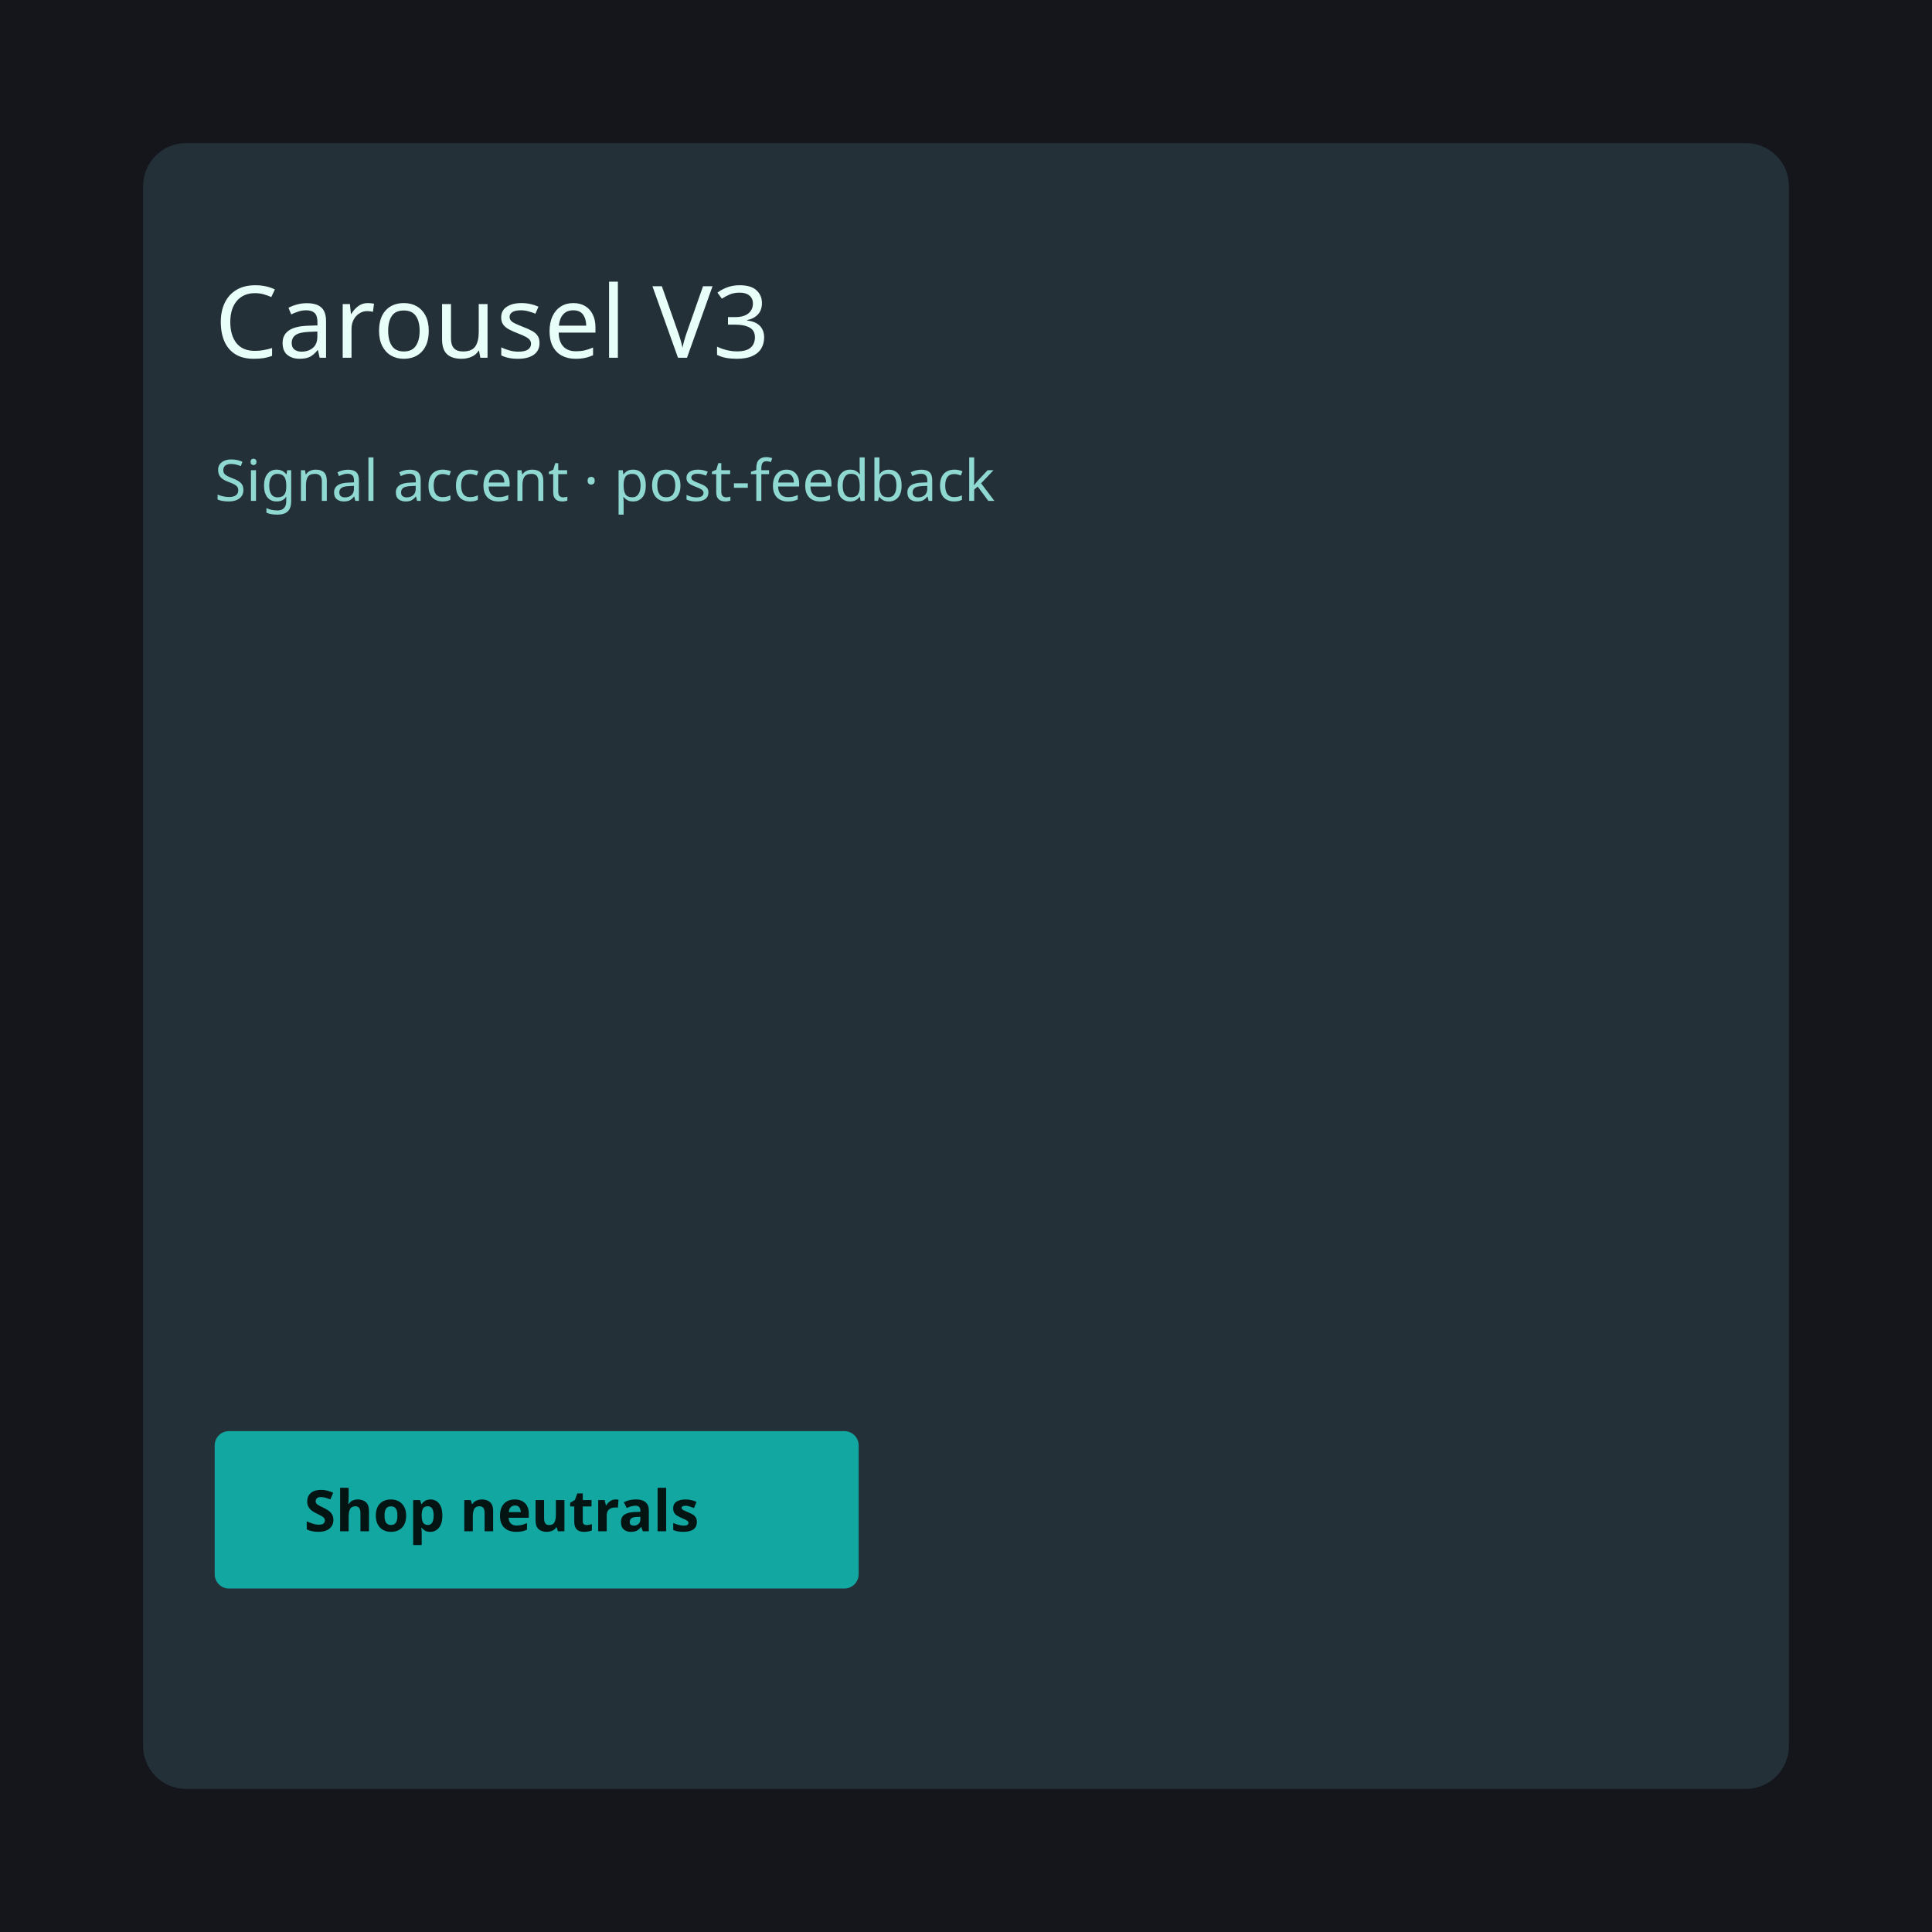
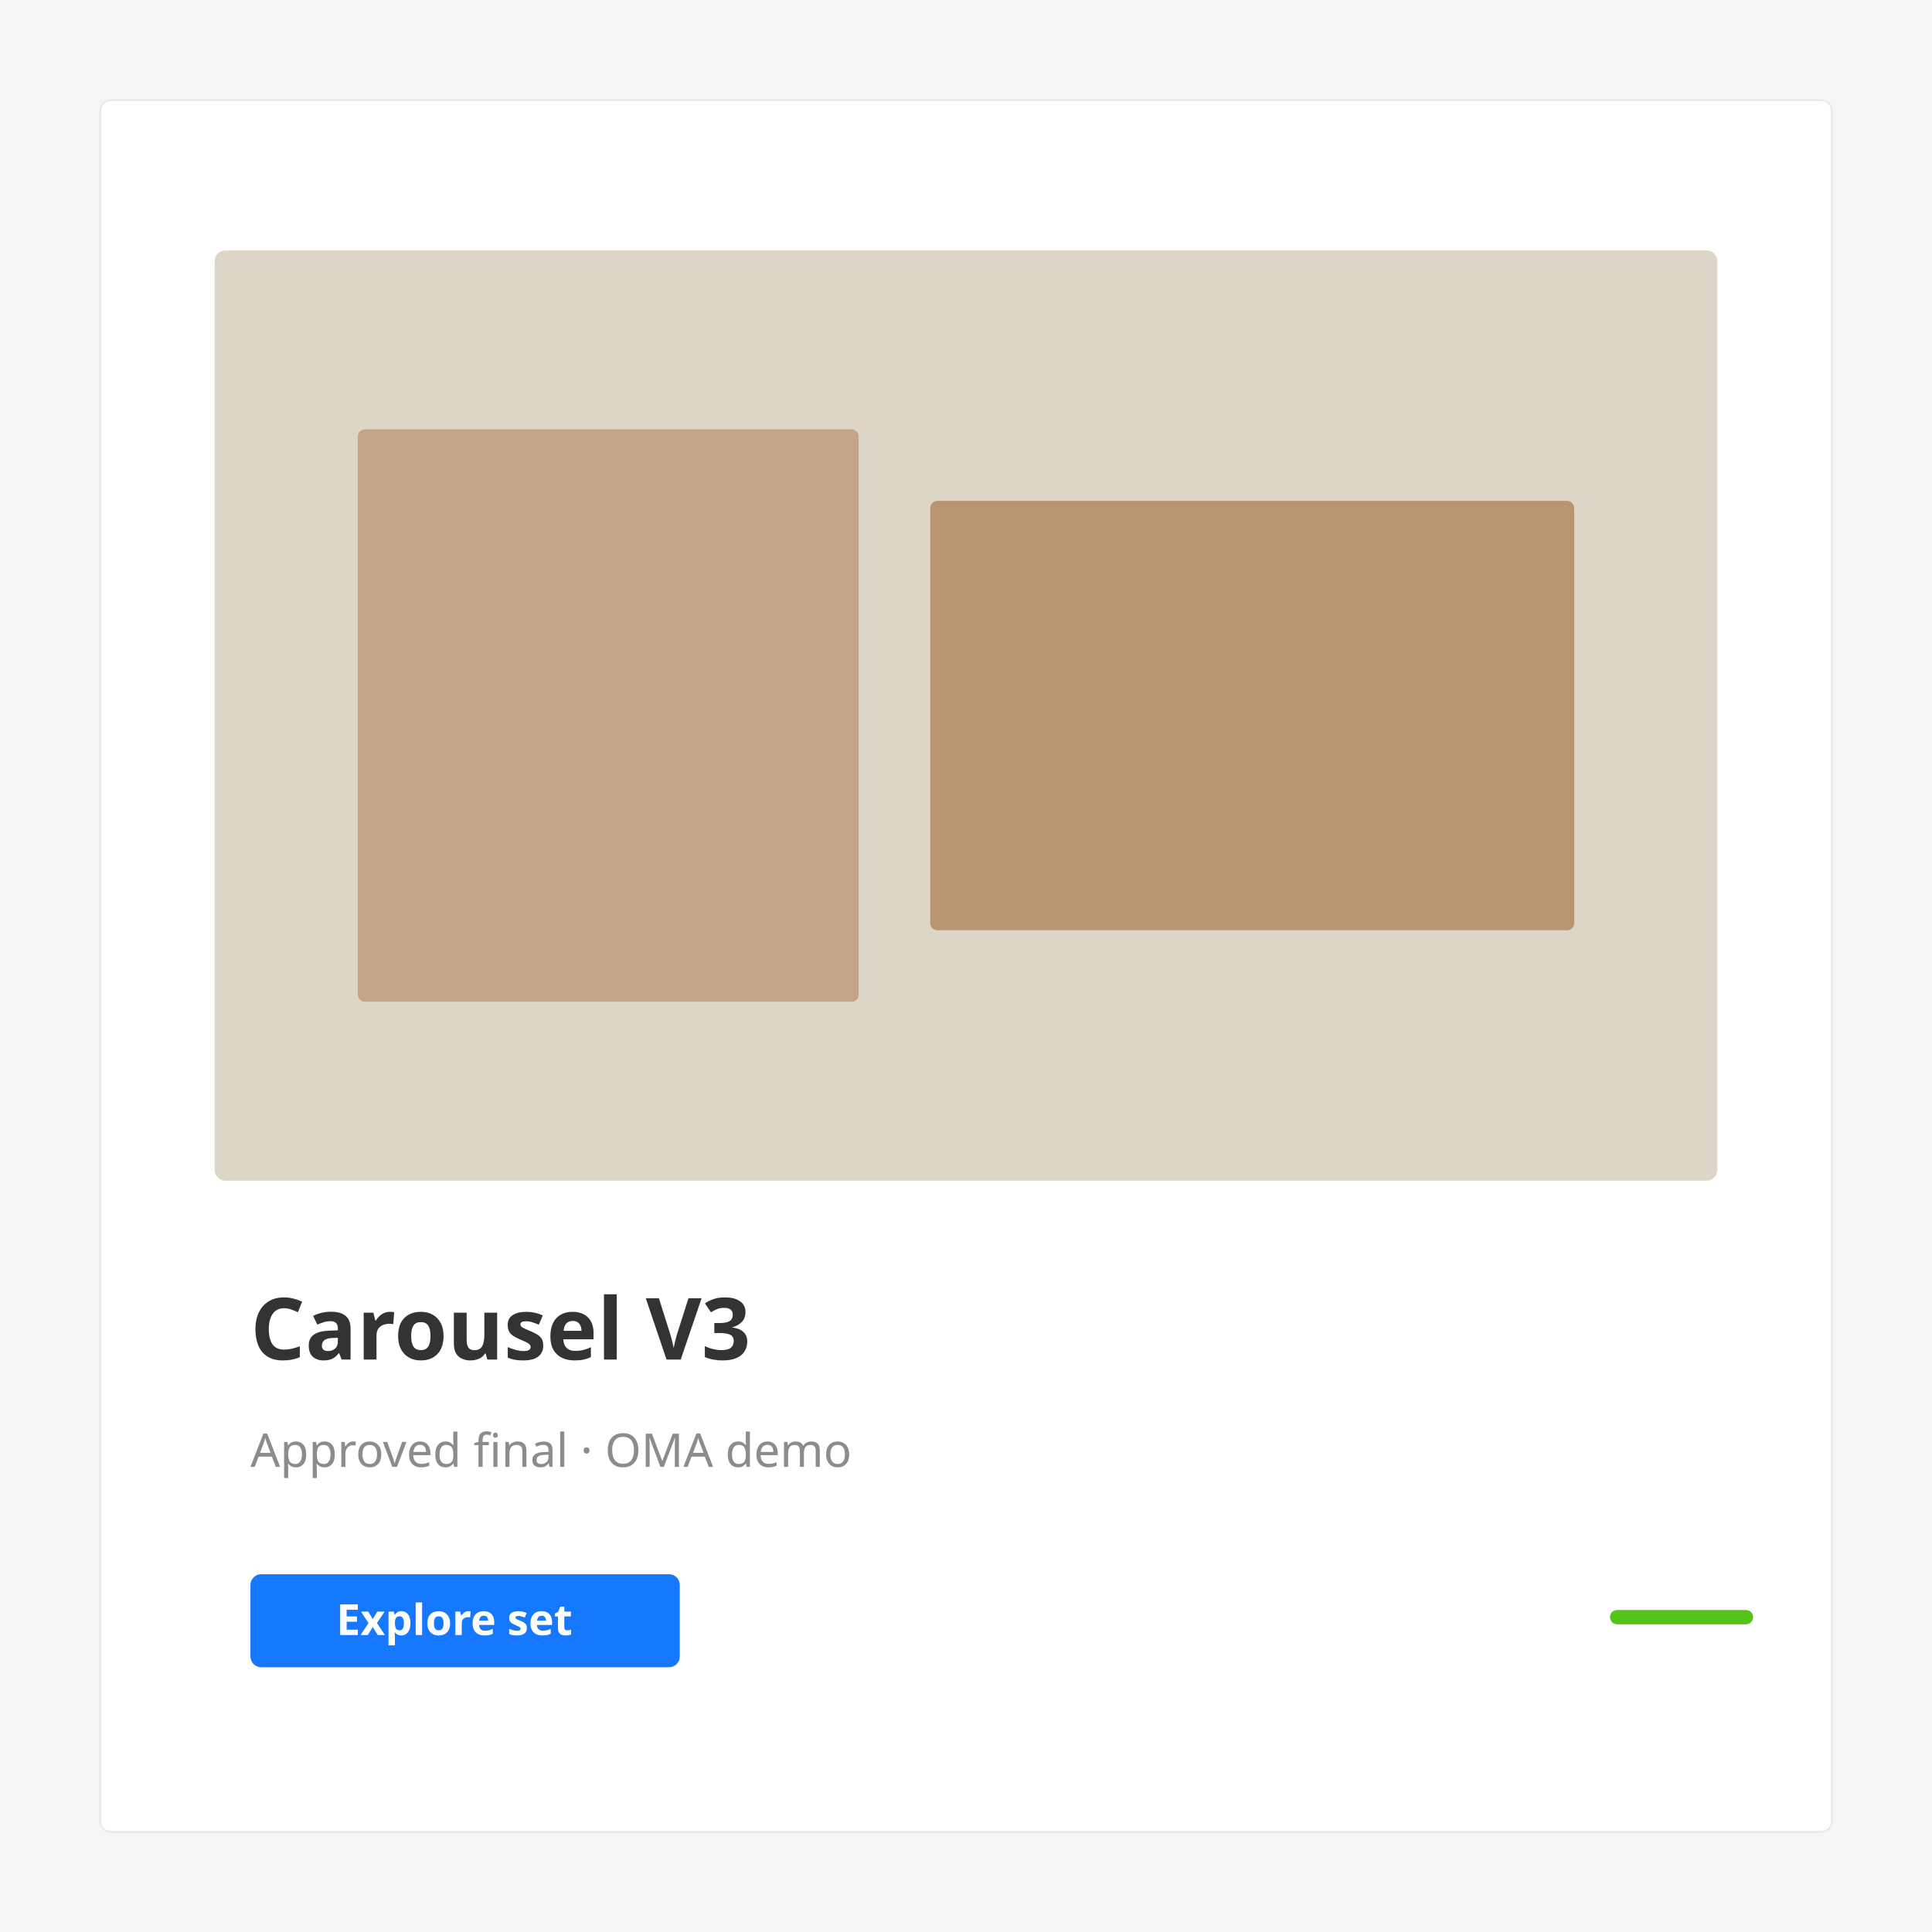
- <svg xmlns="http://www.w3.org/2000/svg" width="1080" height="1080" viewBox="0 0 1080 1080">
-   <rect width="1080" height="1080" fill="#14161C" />
-   <rect x="80" y="80" width="920" height="920" fill="#243038" rx="24" />
-   <text x="120" y="200" fill="#E8FFF9" font-family="IBM Plex Sans, system-ui" font-size="56">Carousel V3</text>
-   <text x="120" y="280" fill="#8FD9D2" font-family="IBM Plex Sans, system-ui" font-size="32">Signal accent · post-feedback</text>
-   <rect x="120" y="800" width="360" height="88" rx="8" fill="#12A7A1" />
-   <text x="170" y="856" fill="#041413" font-family="IBM Plex Sans, system-ui" font-size="32" font-weight="600">Shop neutrals</text>
+ <svg xmlns="http://www.w3.org/2000/svg" width="1080" height="1080" viewBox="0 0 1080 1080" role="img" aria-label="OMA carousel V3 — approved final slide">
+   <rect width="1080" height="1080" fill="#F5F6F7" />
+   <rect x="56" y="56" width="968" height="968" rx="6" fill="#FFFFFF" stroke="#E8E8E8" />
+   <rect x="120" y="140" width="840" height="520" rx="6" fill="#DDD5C8" />
+   <rect x="200" y="240" width="280" height="320" rx="4" fill="#C4A484" />
+   <rect x="520" y="280" width="360" height="240" rx="4" fill="#B8956E" />
+   <text x="140" y="760" fill="#333333" font-family="system-ui, sans-serif" font-size="48" font-weight="600">Carousel V3</text>
+   <text x="140" y="820" fill="#8C8C8C" font-family="system-ui, sans-serif" font-size="26">Approved final · OMA demo</text>
+   <rect x="140" y="880" width="240" height="52" rx="6" fill="#1677FF" />
+   <text x="188" y="914" fill="#FFFFFF" font-family="system-ui, sans-serif" font-size="24" font-weight="600">Explore set</text>
+   <rect x="900" y="900" width="80" height="8" rx="4" fill="#52C41A" />
</svg>
